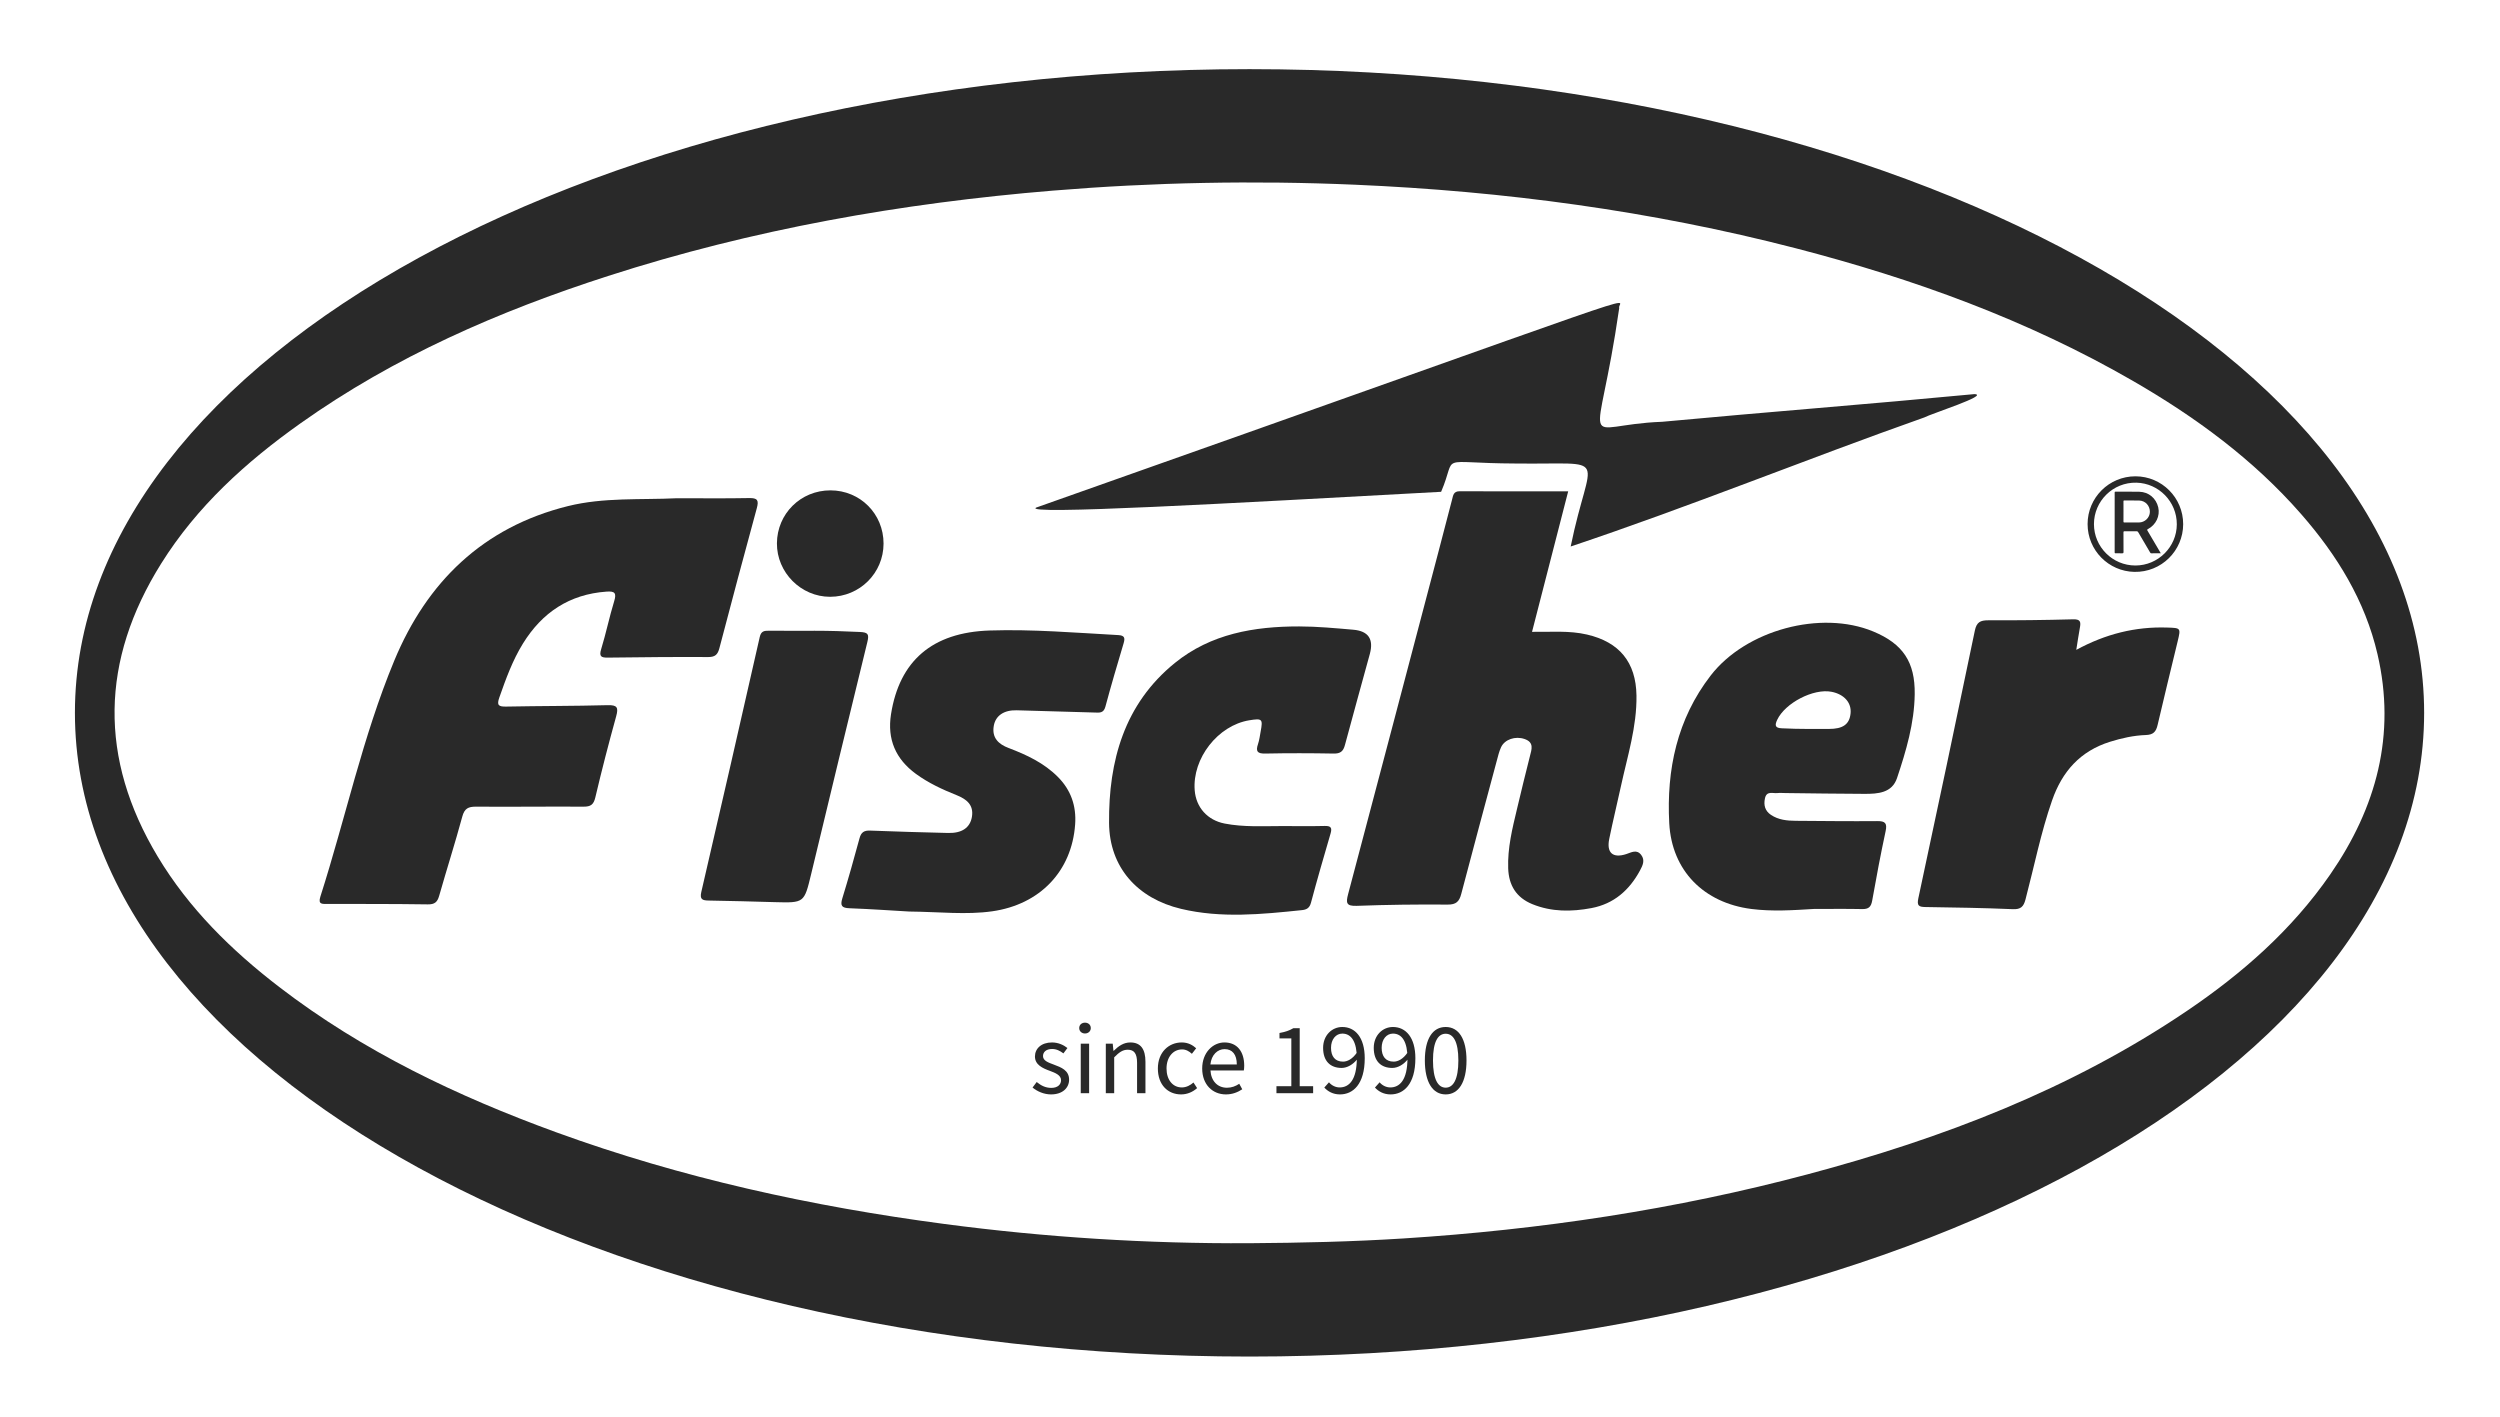
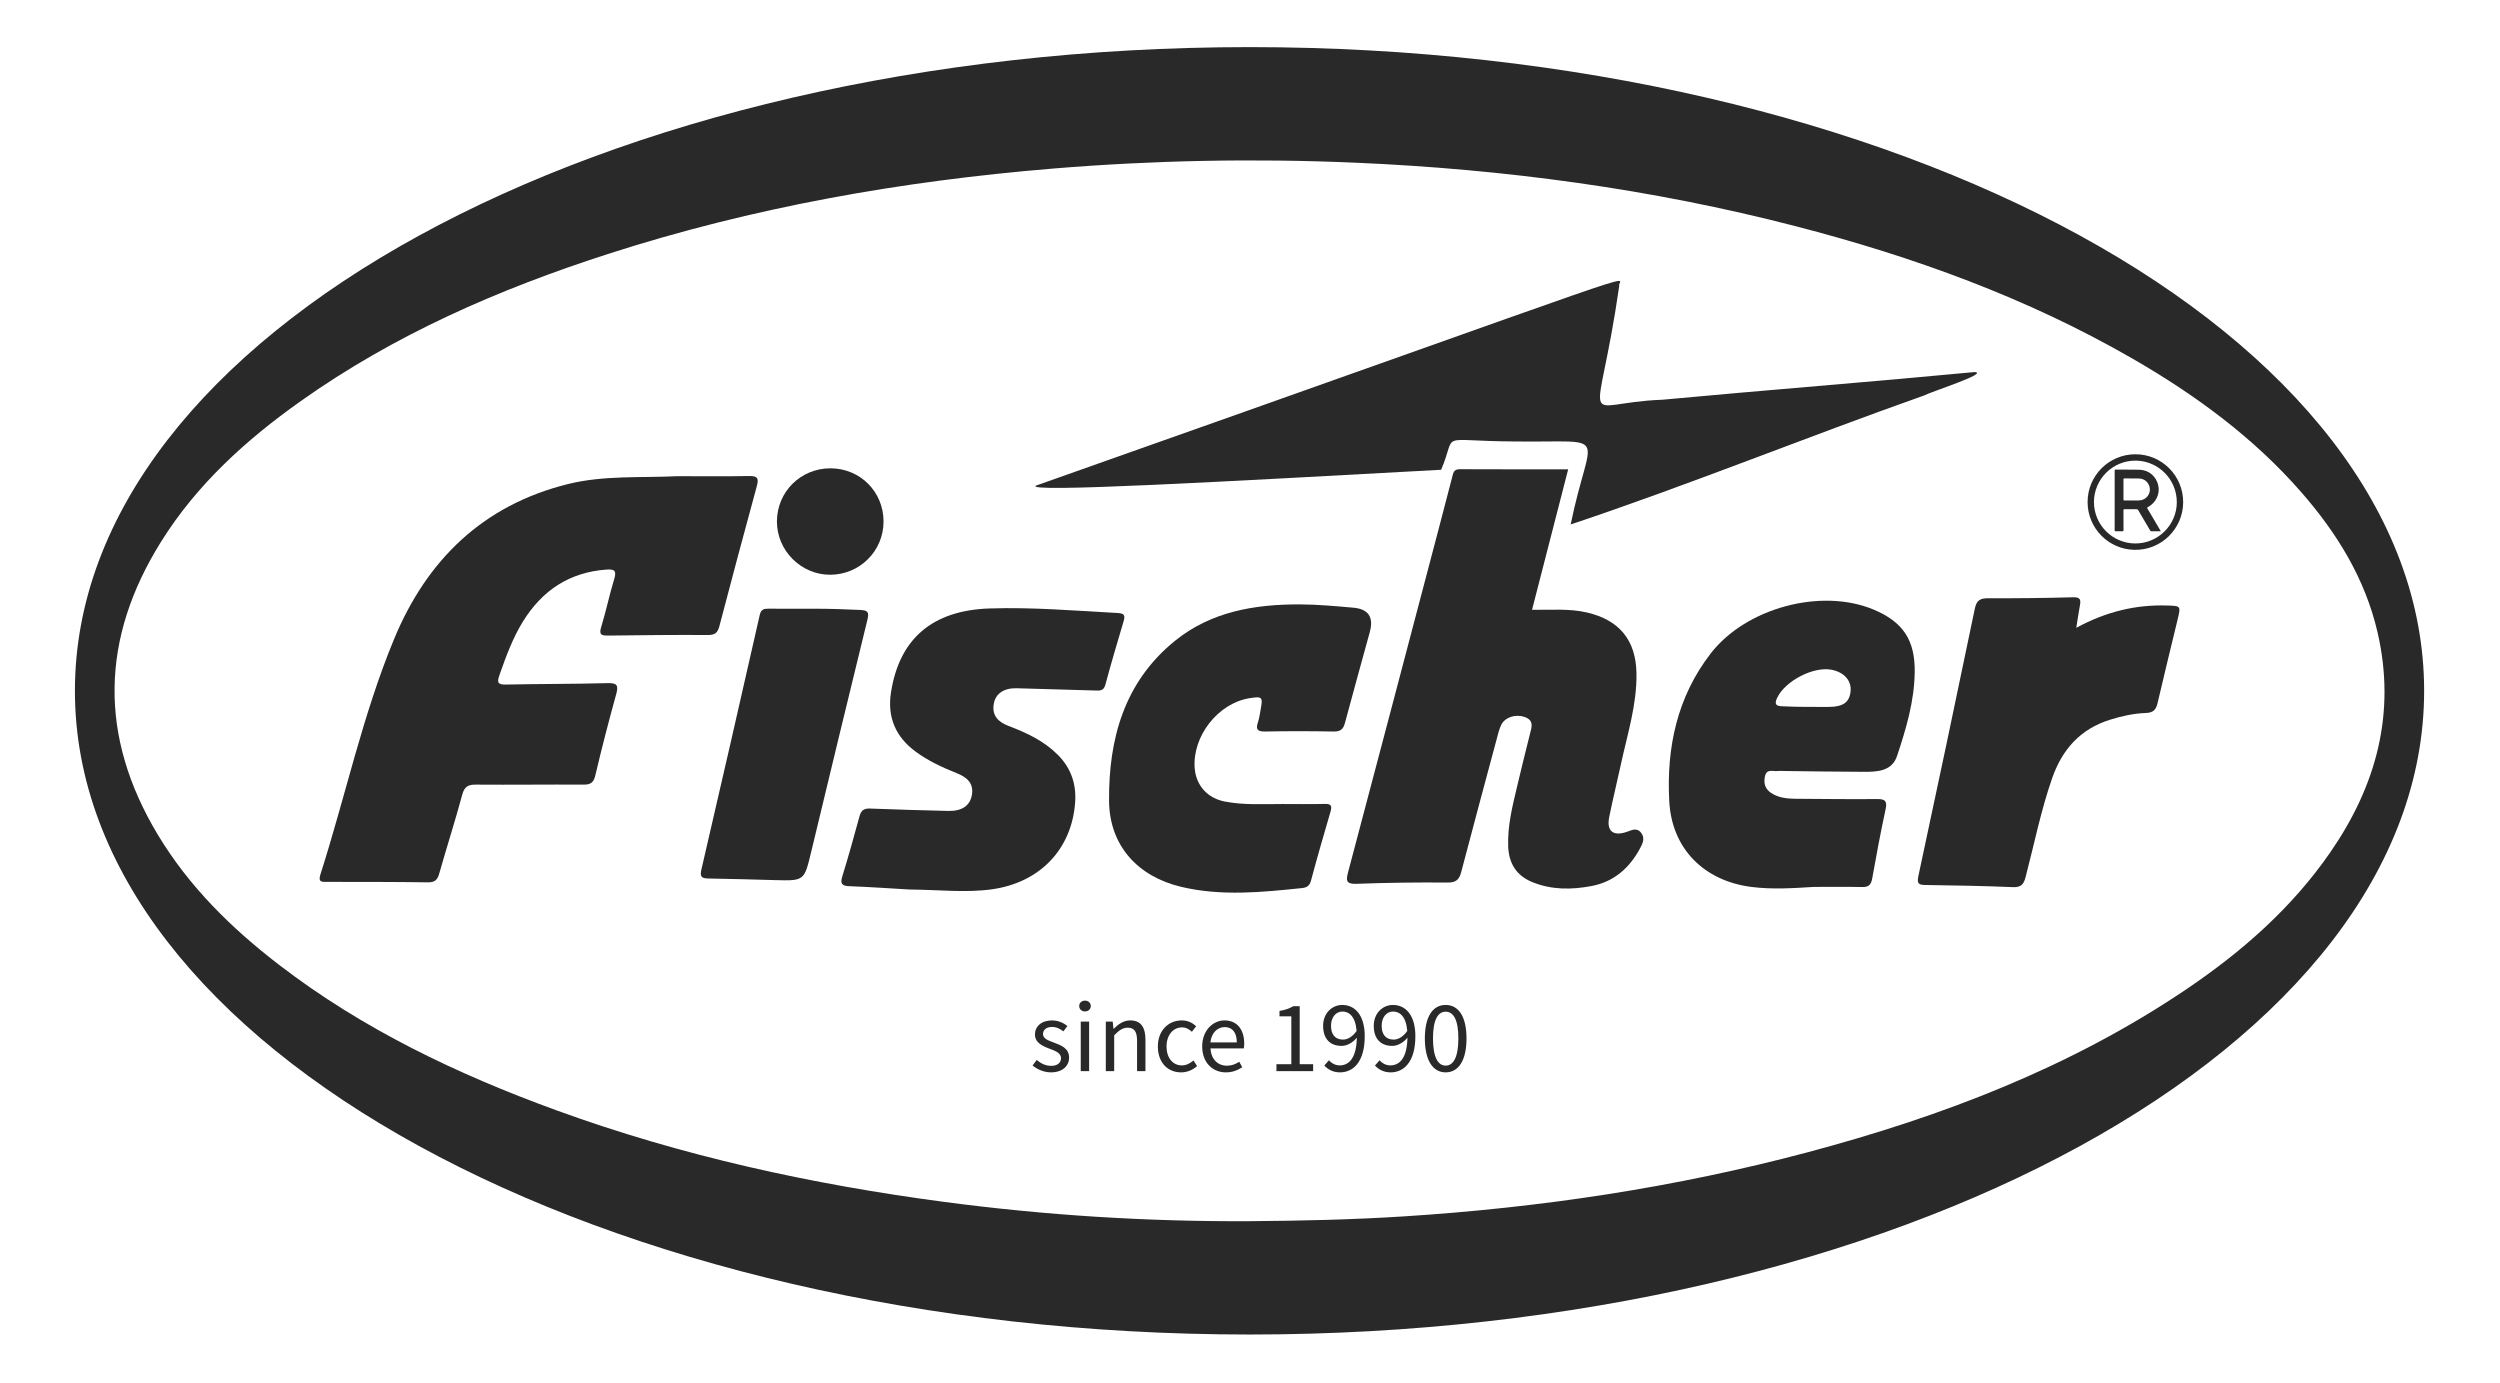
- <svg xmlns="http://www.w3.org/2000/svg" viewBox="0 340 794 450" height="450" width="794" xml:space="preserve" id="svg2" version="1.1">
+ <svg xmlns="http://www.w3.org/2000/svg" viewBox="0 347 794 439" height="439" width="794" xml:space="preserve" id="svg2" version="1.1">
  <defs id="defs6">
    <clipPath id="clipPath18" clipPathUnits="userSpaceOnUse">
      <path id="path16" d="M 0,841.89 H 595.276 V 0 H 0 Z" />
    </clipPath>
  </defs>
  <g transform="matrix(1.333333,0,0,-1.333333,0,1122.52)" id="g10">
    <g id="g12">
      <g clip-path="url(#clipPath18)" id="g14">
        <g transform="translate(361.0439,476.481)" id="g20">
          <path id="path22" style="fill:#292929;fill-opacity:1;fill-rule:nonzero;stroke:none" d="m 0,0 c -19.341,0.076 -13.758,2.569 -17.77,-6.739 -51.138,-2.795 -99.875,-5.547 -96.46,-3.757 C 41.479,44.537 23.837,39.164 24.652,37.019 19.451,0.927 14.528,9.19 34.887,9.941 c 24.984,2.331 49.279,4.198 74.39,6.593 3.678,-0.209 -10.46,-4.727 -11.959,-5.562 C 69.074,0.988 41.541,-10.249 13.094,-19.765 17.726,2.99 23.109,-0.296 0,0 0,0.031 0,-0.031 0,0" />
        </g>
        <g transform="translate(508.6507,452.1868)" id="g24">
          <path id="path26" style="fill:#292929;fill-opacity:1;fill-rule:nonzero;stroke:none" d="M 0,0 C -5.447,0 -9.87,4.423 -9.871,9.866 -9.873,15.311 -5.37,19.872 0.267,19.728 5.54,19.593 9.885,15.23 9.866,9.8 9.848,4.419 5.412,0 0,0 m 0.007,21.247 c -6.292,0 -11.398,-5.094 -11.394,-11.382 C -11.382,3.582 -6.359,-1.388 -0.261,-1.519 6.195,-1.658 11.38,3.543 11.381,9.848 11.382,16.146 6.293,21.247 0.007,21.247" />
        </g>
        <g transform="translate(509.4809,462.4352)" id="g28">
          <path id="path30" style="fill:#292929;fill-opacity:1;fill-rule:nonzero;stroke:none" d="m 0,0 c -1.135,0 -2.27,0.006 -3.405,-0.005 -0.212,-0.002 -0.271,0.052 -0.268,0.267 0.014,0.785 0.006,1.571 0.006,2.357 0,0.796 0.005,1.593 -0.004,2.39 -0.003,0.183 0.046,0.236 0.232,0.235 C -2.26,5.232 -1.082,5.254 0.096,5.223 1.543,5.186 2.646,3.983 2.62,2.515 2.596,1.139 1.41,0.001 0,0 m 2.05,-1.951 c -0.112,0.19 -0.11,0.269 0.102,0.379 1.919,1.008 2.929,3.13 2.466,5.152 C 4.116,5.773 2.341,7.268 0.097,7.317 -1.779,7.358 -3.656,7.329 -5.532,7.339 -5.716,7.34 -5.767,7.293 -5.767,7.107 c 0.005,-4.736 0.006,-9.471 -0.002,-14.206 0,-0.22 0.078,-0.244 0.262,-0.24 0.502,0.011 1.004,0.019 1.505,-0.003 0.262,-0.011 0.346,0.044 0.343,0.328 -0.017,1.538 -0.003,3.077 -0.013,4.615 -0.002,0.229 0.031,0.316 0.292,0.311 0.938,-0.02 1.877,-0.017 2.815,-10e-4 0.222,0.004 0.324,-0.081 0.426,-0.257 0.927,-1.588 1.862,-3.172 2.793,-4.758 0.077,-0.13 0.137,-0.243 0.337,-0.238 0.719,0.017 1.439,0.007 2.22,0.007 -0.081,0.146 -0.135,0.249 -0.194,0.349 -0.987,1.68 -1.972,3.36 -2.967,5.035" />
        </g>
        <g transform="translate(161.2831,468.2108)" id="g32">
          <path id="path34" style="fill:#292929;fill-opacity:1;fill-rule:nonzero;stroke:none" d="m 0,0 c 5.714,0 11.43,-0.074 17.143,0.04 2.015,0.04 2.365,-0.516 1.846,-2.413 -3.037,-11.099 -5.991,-22.222 -8.915,-33.352 -0.39,-1.485 -0.984,-2.113 -2.65,-2.104 -7.963,0.046 -15.928,-0.034 -23.891,-0.136 -1.607,-0.02 -2.166,0.241 -1.61,2.046 1.155,3.753 1.935,7.623 3.088,11.377 0.606,1.971 0.157,2.441 -1.82,2.299 -8.831,-0.63 -15.328,-4.963 -19.907,-12.37 -2.476,-4.005 -4.065,-8.405 -5.62,-12.83 -0.649,-1.846 -0.232,-2.223 1.618,-2.186 8.055,0.161 16.115,0.12 24.169,0.337 2.317,0.062 2.614,-0.568 2.036,-2.659 -1.769,-6.404 -3.437,-12.839 -4.96,-19.306 -0.41,-1.743 -1.115,-2.222 -2.823,-2.211 -8.526,0.054 -17.053,-0.066 -25.578,0.001 -1.859,0.015 -2.766,-0.421 -3.293,-2.368 -1.712,-6.32 -3.714,-12.562 -5.504,-18.863 -0.429,-1.512 -1.074,-2.07 -2.716,-2.046 -7.962,0.119 -15.927,0.096 -23.891,0.109 -1.183,0.002 -2.308,-0.186 -1.696,1.727 5.987,18.707 10.063,38.05 17.605,56.219 7.769,18.715 21.111,31.79 41.36,36.812 C -17.434,0.25 -8.692,-0.425 0,0" />
        </g>
        <g transform="translate(373.5427,469.8527)" id="g36">
          <path id="path38" style="fill:#292929;fill-opacity:1;fill-rule:nonzero;stroke:none" d="m 0,0 c -2.889,-11.227 -5.727,-22.256 -8.612,-33.468 4.537,-0.056 8.836,0.343 13.08,-0.64 7.711,-1.787 11.683,-6.582 11.798,-14.534 0.107,-7.403 -2.143,-14.414 -3.69,-21.54 -0.913,-4.208 -1.937,-8.393 -2.799,-12.611 -0.678,-3.322 0.861,-4.656 4.061,-3.611 1.242,0.406 2.48,1.198 3.553,-0.206 0.971,-1.272 0.342,-2.529 -0.279,-3.684 -2.524,-4.695 -6.227,-7.97 -11.572,-8.976 -4.752,-0.894 -9.498,-0.937 -14.09,0.942 -3.815,1.561 -5.599,4.476 -5.742,8.523 -0.171,4.841 0.986,9.48 2.093,14.127 0.999,4.189 2.007,8.377 3.072,12.55 0.432,1.69 1.066,3.341 -1.283,4.139 -2.185,0.742 -4.716,-0.087 -5.585,-1.975 -0.464,-1.011 -0.722,-2.124 -1.013,-3.207 -2.838,-10.576 -5.689,-21.149 -8.469,-31.74 -0.468,-1.782 -1.196,-2.542 -3.231,-2.525 -7.215,0.06 -14.437,-0.029 -21.646,-0.299 -2.542,-0.096 -2.616,0.72 -2.065,2.797 7.228,27.236 14.391,54.49 21.568,81.74 1.073,4.074 2.132,8.152 3.191,12.23 0.256,0.987 0.321,1.998 1.818,1.99 C -17.332,-0.024 -8.821,0 0,0" />
        </g>
        <g transform="translate(305.4545,390.1208)" id="g40">
          <path id="path42" style="fill:#292929;fill-opacity:1;fill-rule:nonzero;stroke:none" d="m 0,0 c 3.374,0 6.749,-0.056 10.12,0.026 1.487,0.036 1.757,-0.468 1.364,-1.812 -1.601,-5.48 -3.196,-10.964 -4.666,-16.481 -0.339,-1.273 -1.054,-1.642 -2.147,-1.755 -9.609,-0.998 -19.218,-1.976 -28.792,0.302 -10.386,2.471 -17.074,9.866 -17.156,20.477 -0.114,14.747 3.606,28.312 15.681,38.101 8.578,6.955 18.907,8.708 29.601,8.697 4.3,-0.004 8.607,-0.415 12.898,-0.787 3.613,-0.314 4.891,-2.25 3.935,-5.776 C 18.88,33.765 16.835,26.563 14.915,19.326 14.51,17.8 13.841,17.241 12.222,17.271 c -5.434,0.101 -10.873,0.112 -16.306,0 -1.912,-0.039 -2.287,0.568 -1.712,2.262 0.328,0.967 0.445,2.008 0.634,3.02 0.555,2.964 0.364,3.146 -2.718,2.643 -7.469,-1.221 -13.594,-9.079 -12.997,-16.678 0.321,-4.088 3.048,-7.125 7.143,-7.92 C -9.191,-0.284 -4.585,-0.001 0,0" />
        </g>
        <g transform="translate(216.5359,369.7654)" id="g44">
          <path id="path46" style="fill:#292929;fill-opacity:1;fill-rule:nonzero;stroke:none" d="m 0,0 c -3.896,0.224 -9.039,0.584 -14.189,0.78 -1.813,0.069 -2.253,0.577 -1.708,2.352 1.457,4.742 2.801,9.521 4.097,14.311 0.385,1.423 1.067,1.895 2.546,1.834 6.181,-0.254 12.366,-0.402 18.551,-0.565 3.254,-0.085 5.225,1.217 5.672,3.804 0.503,2.909 -1.323,4.275 -3.667,5.212 -3.4,1.359 -6.71,2.896 -9.676,5.066 -4.822,3.529 -6.862,8.234 -5.924,14.196 1.996,12.692 9.802,19.51 23.514,19.951 10.214,0.328 20.415,-0.535 30.614,-1.094 1.507,-0.083 1.662,-0.669 1.28,-1.95 -1.498,-5.025 -2.987,-10.054 -4.345,-15.117 -0.426,-1.592 -1.457,-1.412 -2.578,-1.379 -6.184,0.18 -12.368,0.365 -18.552,0.533 -3.019,0.082 -5.028,-1.269 -5.453,-3.704 -0.5,-2.864 1.138,-4.372 3.543,-5.284 4.32,-1.638 8.448,-3.572 11.763,-6.922 3.1,-3.132 4.381,-6.915 4.076,-11.252 C 38.775,9.562 31.133,1.649 19.779,0.049 13.591,-0.822 7.429,-0.084 0,0" />
        </g>
        <g transform="translate(494.5692,432.0931)" id="g48">
          <path id="path50" style="fill:#292929;fill-opacity:1;fill-rule:nonzero;stroke:none" d="M 0,0 C 6.993,3.796 14.077,5.56 21.635,5.314 24.912,5.207 24.921,5.24 24.151,2.038 22.554,-4.608 20.913,-11.243 19.37,-17.9 c -0.369,-1.592 -1.012,-2.325 -2.784,-2.386 -2.901,-0.1 -5.759,-0.734 -8.538,-1.603 -7.074,-2.214 -11.399,-7.04 -13.815,-13.986 -2.686,-7.718 -4.257,-15.711 -6.329,-23.579 -0.45,-1.707 -1.112,-2.396 -3.025,-2.314 -6.928,0.295 -13.865,0.406 -20.799,0.509 -1.565,0.024 -2.085,0.29 -1.702,2.075 4.556,21.242 9.048,42.497 13.46,63.769 0.416,2.01 1.309,2.465 3.19,2.458 C -14.225,7.018 -7.475,7.09 -0.731,7.278 1.026,7.327 1.106,6.612 0.862,5.291 0.562,3.671 0.329,2.04 0,0" />
        </g>
        <g transform="translate(194.0962,436.6413)" id="g52">
          <path id="path54" style="fill:#292929;fill-opacity:1;fill-rule:nonzero;stroke:none" d="m 0,0 c 3.558,0 7.075,-0.11 10.674,-0.284 1.922,-0.093 2.317,-0.432 1.837,-2.386 -4.533,-18.44 -8.955,-36.908 -13.409,-55.367 -1.64,-6.801 -1.64,-6.796 -8.658,-6.604 -5.241,0.142 -10.483,0.302 -15.725,0.38 -1.499,0.023 -2.177,0.262 -1.762,2.052 4.693,20.228 9.332,40.47 13.917,60.723 0.319,1.409 1.055,1.506 2.172,1.497 C -7.303,-0.019 -3.651,0 0,0 0,-0.105 0,0.105 0,0" />
        </g>
        <g transform="translate(197.7419,444.7342)" id="g56">
          <path id="path58" style="fill:#292929;fill-opacity:1;fill-rule:nonzero;stroke:none" d="M 0,0 C -6.941,-0.012 -12.719,5.793 -12.678,12.736 -12.636,19.789 -7.009,25.358 0.07,25.352 7.15,25.347 12.728,19.754 12.72,12.669 12.712,5.657 7.044,0.012 0,0" />
        </g>
        <g transform="translate(440.8088,416.9828)" id="g60">
          <path id="path62" style="fill:#292929;fill-opacity:1;fill-rule:nonzero;stroke:none" d="m 0,0 c -0.254,-2.63 -1.807,-3.737 -5.219,-3.727 -1.681,0.005 -3.361,10e-4 -5.042,10e-4 0,0.094 0,-0.094 0,0 -2.053,0 -3.749,0.048 -6.161,0.155 -1.561,0.069 -1.672,0.705 -1.059,2.013 1.874,3.997 8.635,7.535 12.96,6.679 C -1.525,4.527 0.244,2.524 0,0 m 5.361,19.504 c -12.407,5.129 -30.282,0.363 -38.681,-10.503 -8.012,-10.366 -10.555,-22.433 -9.872,-35.197 0.606,-11.337 8.282,-18.971 19.56,-20.414 4.96,-0.634 9.913,-0.3 14.872,0.003 3.84,0 7.681,0.056 11.519,-0.027 1.516,-0.033 2.12,0.504 2.386,2.007 0.978,5.529 2.021,11.048 3.198,16.538 0.414,1.928 -0.105,2.427 -1.997,2.411 -6.465,-0.056 -12.93,0.021 -19.395,0.067 -2.076,0.014 -4.133,0.215 -5.92,1.416 -1.41,0.947 -1.779,2.303 -1.428,3.936 0.395,1.842 1.842,1.142 2.936,1.256 0.648,0.068 1.31,0.011 1.966,0.004 6.276,-0.069 12.553,-0.177 18.829,-0.192 3.164,-0.008 6.54,0.201 7.732,3.771 2.162,6.476 4.116,13.044 4.209,19.974 0.104,7.651 -2.793,12.007 -9.914,14.95" />
        </g>
        <g transform="translate(520.7847,345.9967)" id="g64">
          <path id="path66" style="fill:#292929;fill-opacity:1;fill-rule:nonzero;stroke:none" d="m 0,0 c -27.575,-18.628 -58.162,-30.284 -90.099,-38.8 -31.594,-8.425 -63.755,-13.227 -96.366,-15.305 -12.223,-0.778 -24.448,-1.048 -36.684,-1.136 -24.322,-0.13 -48.549,1.391 -72.651,4.58 -31.571,4.177 -62.566,10.935 -92.544,21.862 -23.515,8.572 -45.966,19.256 -65.933,34.592 -11.365,8.729 -21.494,18.663 -28.942,31.065 -14.069,23.426 -13.599,46.72 0.817,69.778 8.512,13.615 20.179,24.181 33.152,33.391 22.406,15.909 47.277,26.733 73.283,35.119 34.481,11.12 69.906,17.364 105.967,20.341 23.974,1.979 47.973,2.443 71.988,1.406 35.476,-1.533 70.525,-6.216 104.944,-15.129 28.034,-7.259 55.097,-17.034 80.273,-31.56 C 2.153,141.58 15.972,131.468 27.383,118.396 35.884,108.659 42.572,97.843 45.534,85.074 49.99,65.863 45.289,48.557 34.309,32.648 25.154,19.384 13.259,8.957 0,0 m -223.147,224.421 c -154.525,0 -279.792,-68.648 -279.792,-153.331 0,-84.682 125.267,-153.33 279.792,-153.33 154.525,0 279.792,68.648 279.792,153.33 0,84.683 -125.267,153.331 -279.792,153.331" />
        </g>
        <g transform="translate(245.9551,327.8381)" id="g68">
          <path id="path70" style="fill:#292929;fill-opacity:1;fill-rule:nonzero;stroke:none" d="m 0,0 0.985,1.315 c 1.025,-0.826 2.066,-1.398 3.482,-1.398 1.549,0 2.318,0.826 2.318,1.832 C 6.785,2.963 5.393,3.5 4.087,3.985 2.434,4.589 0.57,5.403 0.57,7.393 c 0,1.887 1.512,3.348 4.068,3.348 1.469,0 2.754,-0.601 3.668,-1.326 L 7.351,8.136 C 6.539,8.737 5.705,9.186 4.661,9.186 3.175,9.186 2.489,8.394 2.489,7.495 2.489,6.373 3.772,5.946 5.108,5.448 6.809,4.807 8.705,4.115 8.705,1.869 8.705,-0.044 7.185,-1.637 4.401,-1.637 2.725,-1.637 1.109,-0.927 0,0" />
        </g>
        <path id="path72" style="fill:#292929;fill-opacity:1;fill-rule:nonzero;stroke:none" d="m 257.433,338.288 h 1.996 v -11.796 h -1.996 z m -0.365,3.714 c 0,0.784 0.602,1.29 1.378,1.29 0.777,0 1.379,-0.506 1.379,-1.29 0,-0.753 -0.602,-1.289 -1.379,-1.289 -0.776,0 -1.378,0.536 -1.378,1.289" />
        <g transform="translate(263.4036,338.2877)" id="g74">
          <path id="path76" style="fill:#292929;fill-opacity:1;fill-rule:nonzero;stroke:none" d="m 0,0 h 1.649 l 0.169,-1.701 h 0.066 c 1.124,1.106 2.337,1.992 3.957,1.992 2.485,0 3.602,-1.603 3.602,-4.612 v -7.475 H 7.447 v 7.216 c 0,2.198 -0.665,3.138 -2.226,3.138 -1.206,0 -2.042,-0.615 -3.225,-1.811 v -8.543 H 0 Z" />
        </g>
        <g transform="translate(275.8039,332.3744)" id="g78">
          <path id="path80" style="fill:#292929;fill-opacity:1;fill-rule:nonzero;stroke:none" d="m 0,0 c 0,3.936 2.659,6.205 5.675,6.205 1.549,0 2.621,-0.639 3.451,-1.385 L 8.105,3.501 C 7.418,4.121 6.692,4.543 5.765,4.543 3.629,4.543 2.063,2.703 2.063,0 c 0,-2.703 1.479,-4.512 3.648,-4.512 1.078,0 2.034,0.524 2.77,1.175 L 9.346,-4.674 C 8.286,-5.62 6.948,-6.174 5.533,-6.174 2.393,-6.174 0,-3.906 0,0" />
        </g>
        <g transform="translate(294.6081,333.3396)" id="g82">
          <path id="path84" style="fill:#292929;fill-opacity:1;fill-rule:nonzero;stroke:none" d="M 0,0 C 0,2.364 -1.063,3.649 -2.908,3.649 -4.566,3.649 -6.048,2.318 -6.291,0 Z m -8.246,-0.965 c 0,3.839 2.587,6.205 5.302,6.205 3.009,0 4.708,-2.161 4.708,-5.536 0,-0.421 -0.036,-0.842 -0.093,-1.134 h -7.944 c 0.143,-2.499 1.671,-4.119 3.919,-4.119 1.132,0 2.062,0.366 2.936,0.943 l 0.714,-1.309 c -1.034,-0.678 -2.291,-1.224 -3.895,-1.224 -3.144,0 -5.647,2.299 -5.647,6.174" />
        </g>
        <g transform="translate(304.0493,328.1536)" id="g86">
          <path id="path88" style="fill:#292929;fill-opacity:1;fill-rule:nonzero;stroke:none" d="m 0,0 h 3.546 v 11.395 h -2.82 v 1.284 c 1.41,0.248 2.434,0.623 3.292,1.137 H 5.542 V 0 H 8.738 V -1.662 H 0 Z" />
        </g>
        <g transform="translate(315.4505,327.8353)" id="g90">
          <path id="path92" style="fill:#292929;fill-opacity:1;fill-rule:nonzero;stroke:none" d="M 0,0 1.111,1.248 C 1.734,0.499 2.69,0.027 3.655,0.027 c 2.233,0 4.09,1.766 4.09,6.957 0,3.804 -1.235,5.869 -3.454,5.869 -1.518,0 -2.693,-1.353 -2.693,-3.394 0,-2.017 0.948,-3.285 2.864,-3.285 1.004,0 2.263,0.602 3.327,2.192 L 7.86,6.788 C 6.887,5.487 5.44,4.672 4.128,4.672 c -2.683,0 -4.414,1.61 -4.414,4.787 0,2.963 2.089,4.966 4.572,4.966 3.052,0 5.343,-2.473 5.343,-7.441 0,-6.225 -2.812,-8.619 -5.898,-8.619 C 2.069,-1.635 0.85,-0.927 0,0" />
        </g>
        <g transform="translate(327.5134,327.8353)" id="g94">
          <path id="path96" style="fill:#292929;fill-opacity:1;fill-rule:nonzero;stroke:none" d="M 0,0 1.111,1.248 C 1.734,0.499 2.69,0.027 3.655,0.027 c 2.233,0 4.09,1.766 4.09,6.957 0,3.804 -1.234,5.869 -3.454,5.869 -1.518,0 -2.693,-1.353 -2.693,-3.394 0,-2.017 0.948,-3.285 2.864,-3.285 1.004,0 2.263,0.602 3.327,2.192 L 7.86,6.788 C 6.887,5.487 5.44,4.672 4.128,4.672 c -2.683,0 -4.414,1.61 -4.414,4.787 0,2.963 2.089,4.966 4.572,4.966 3.052,0 5.343,-2.473 5.343,-7.441 0,-6.225 -2.812,-8.619 -5.898,-8.619 C 2.069,-1.635 0.85,-0.927 0,0" />
        </g>
        <g transform="translate(347.3829,334.2879)" id="g98">
          <path id="path100" style="fill:#292929;fill-opacity:1;fill-rule:nonzero;stroke:none" d="m 0,0 c 0,4.537 -1.224,6.365 -3.023,6.365 -1.798,0 -3.022,-1.828 -3.022,-6.365 0,-4.537 1.224,-6.479 3.022,-6.479 C -1.224,-6.479 0,-4.537 0,0 m -7.983,0 c 0,5.189 1.87,7.973 4.96,7.973 3.091,0 4.961,-2.792 4.961,-7.973 0,-5.189 -1.87,-8.087 -4.961,-8.087 -3.09,0 -4.96,2.898 -4.96,8.087" />
        </g>
      </g>
    </g>
  </g>
</svg>
